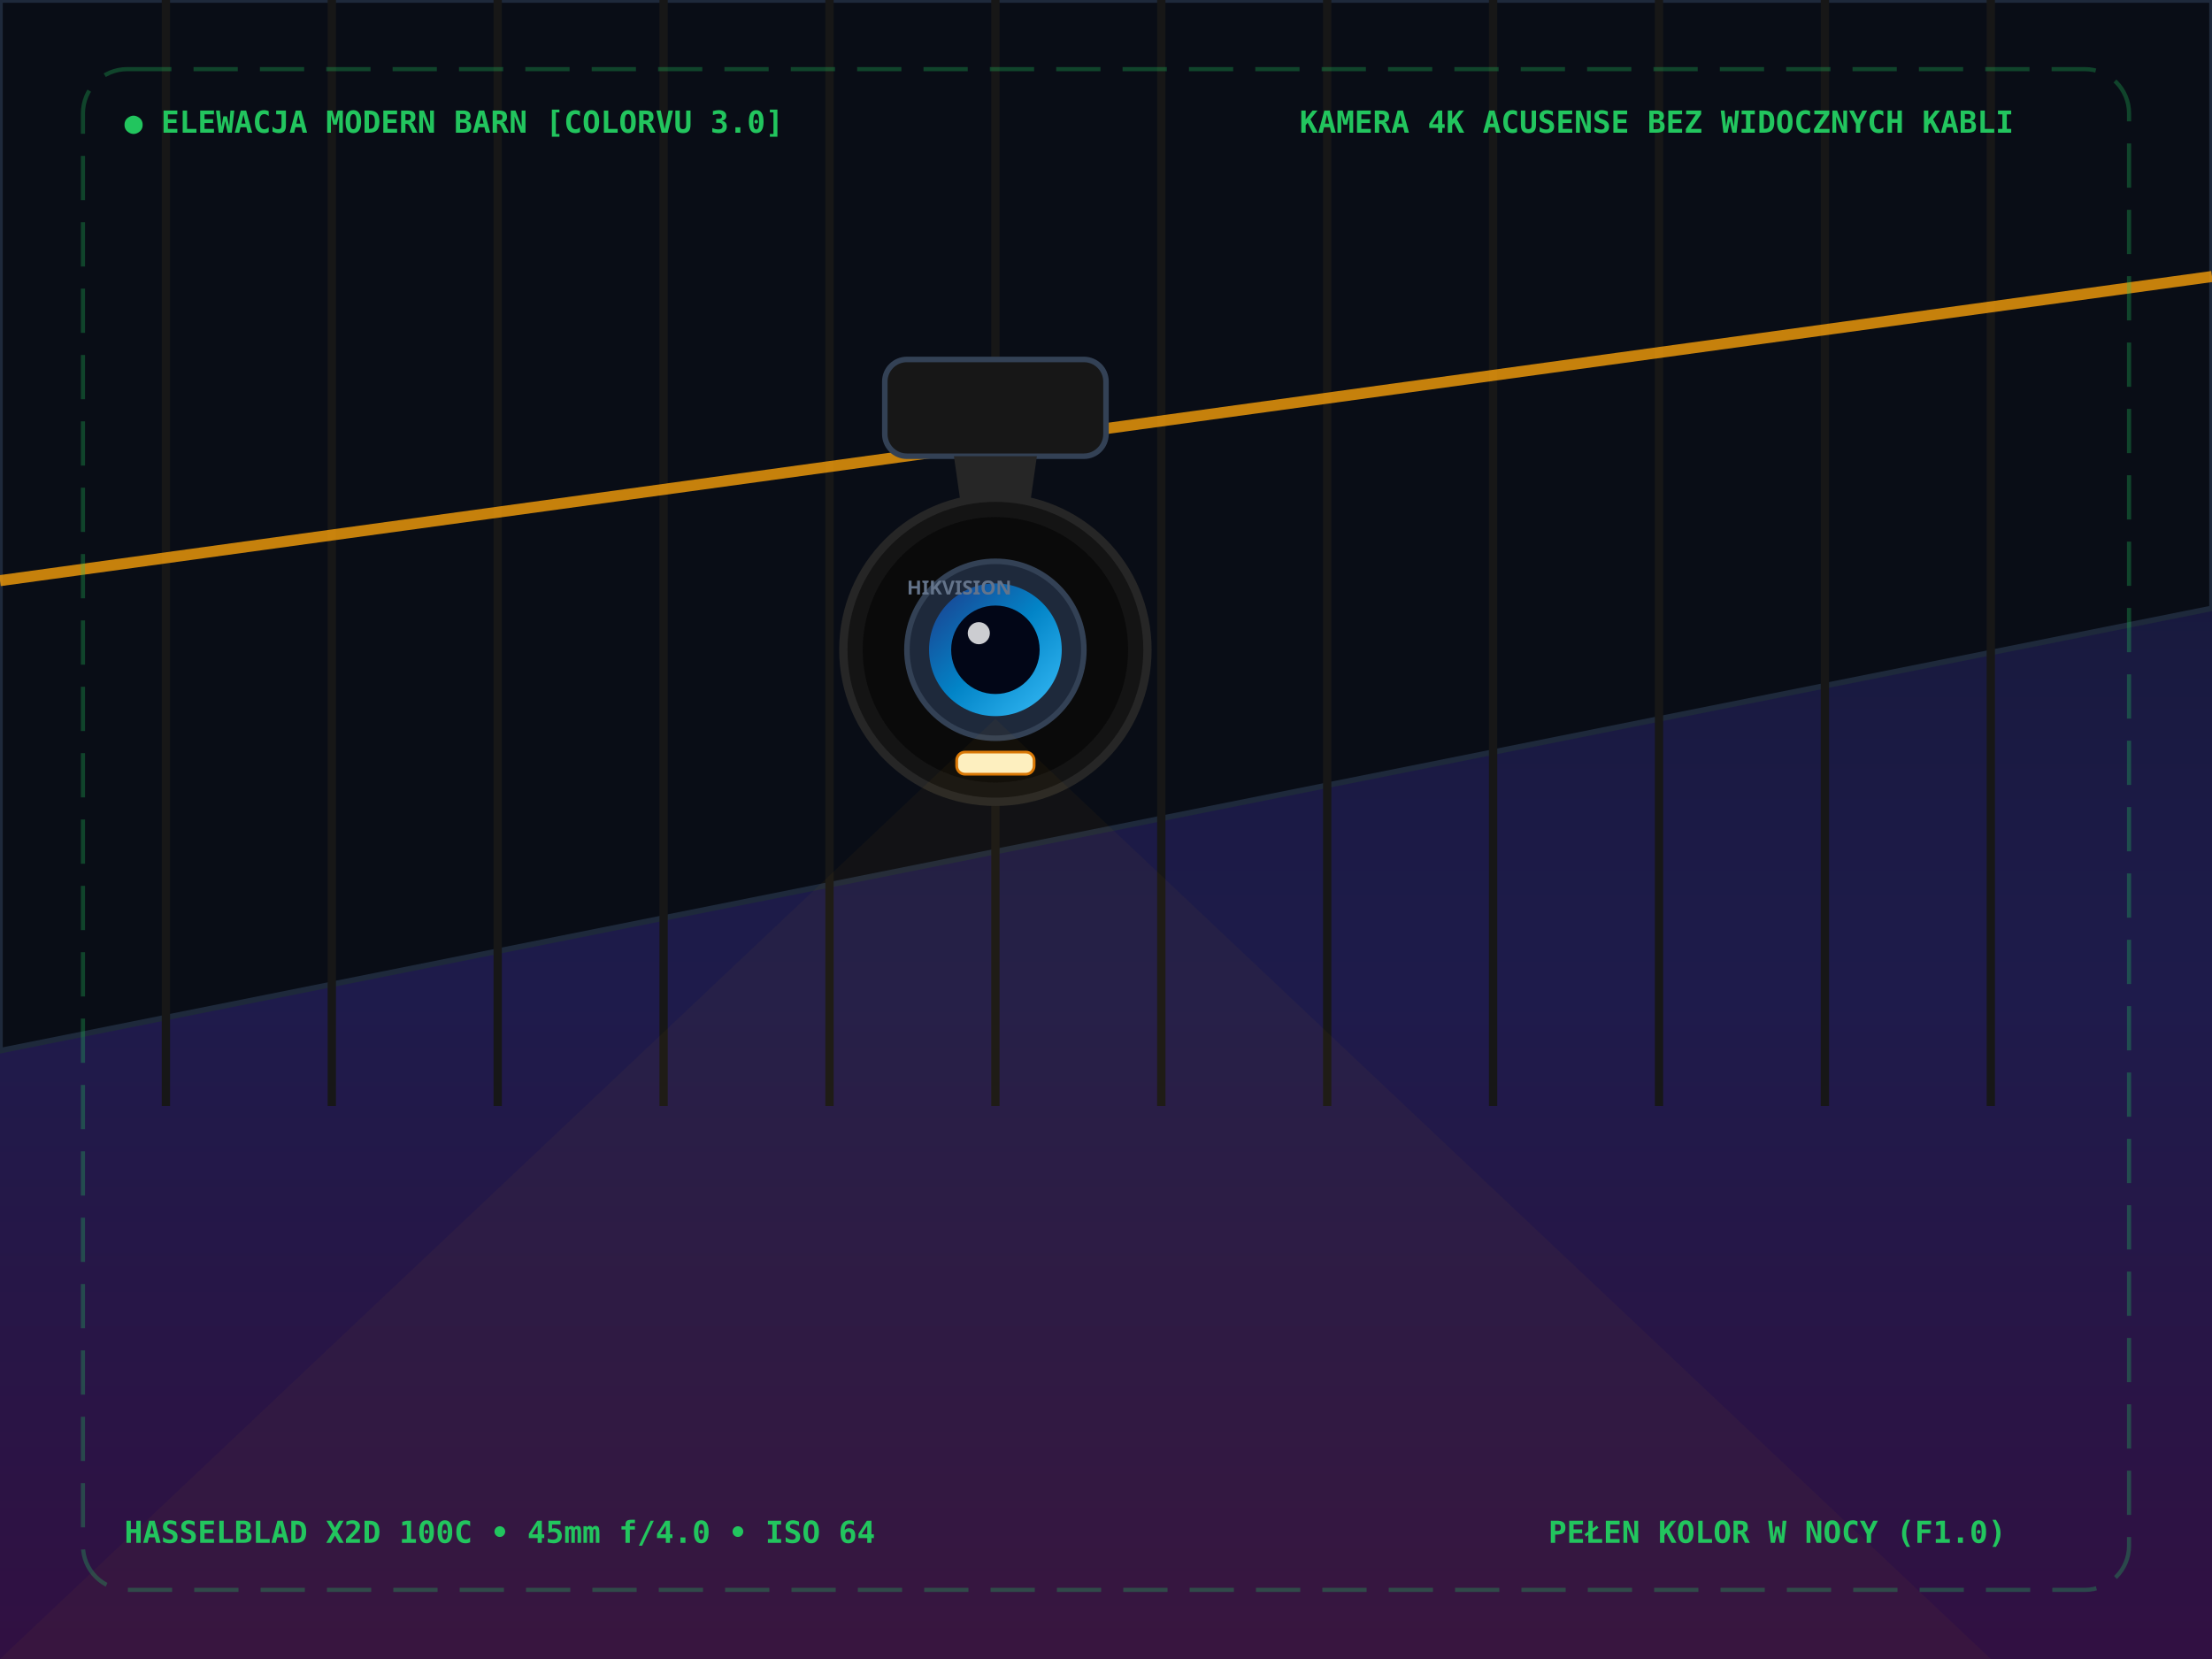
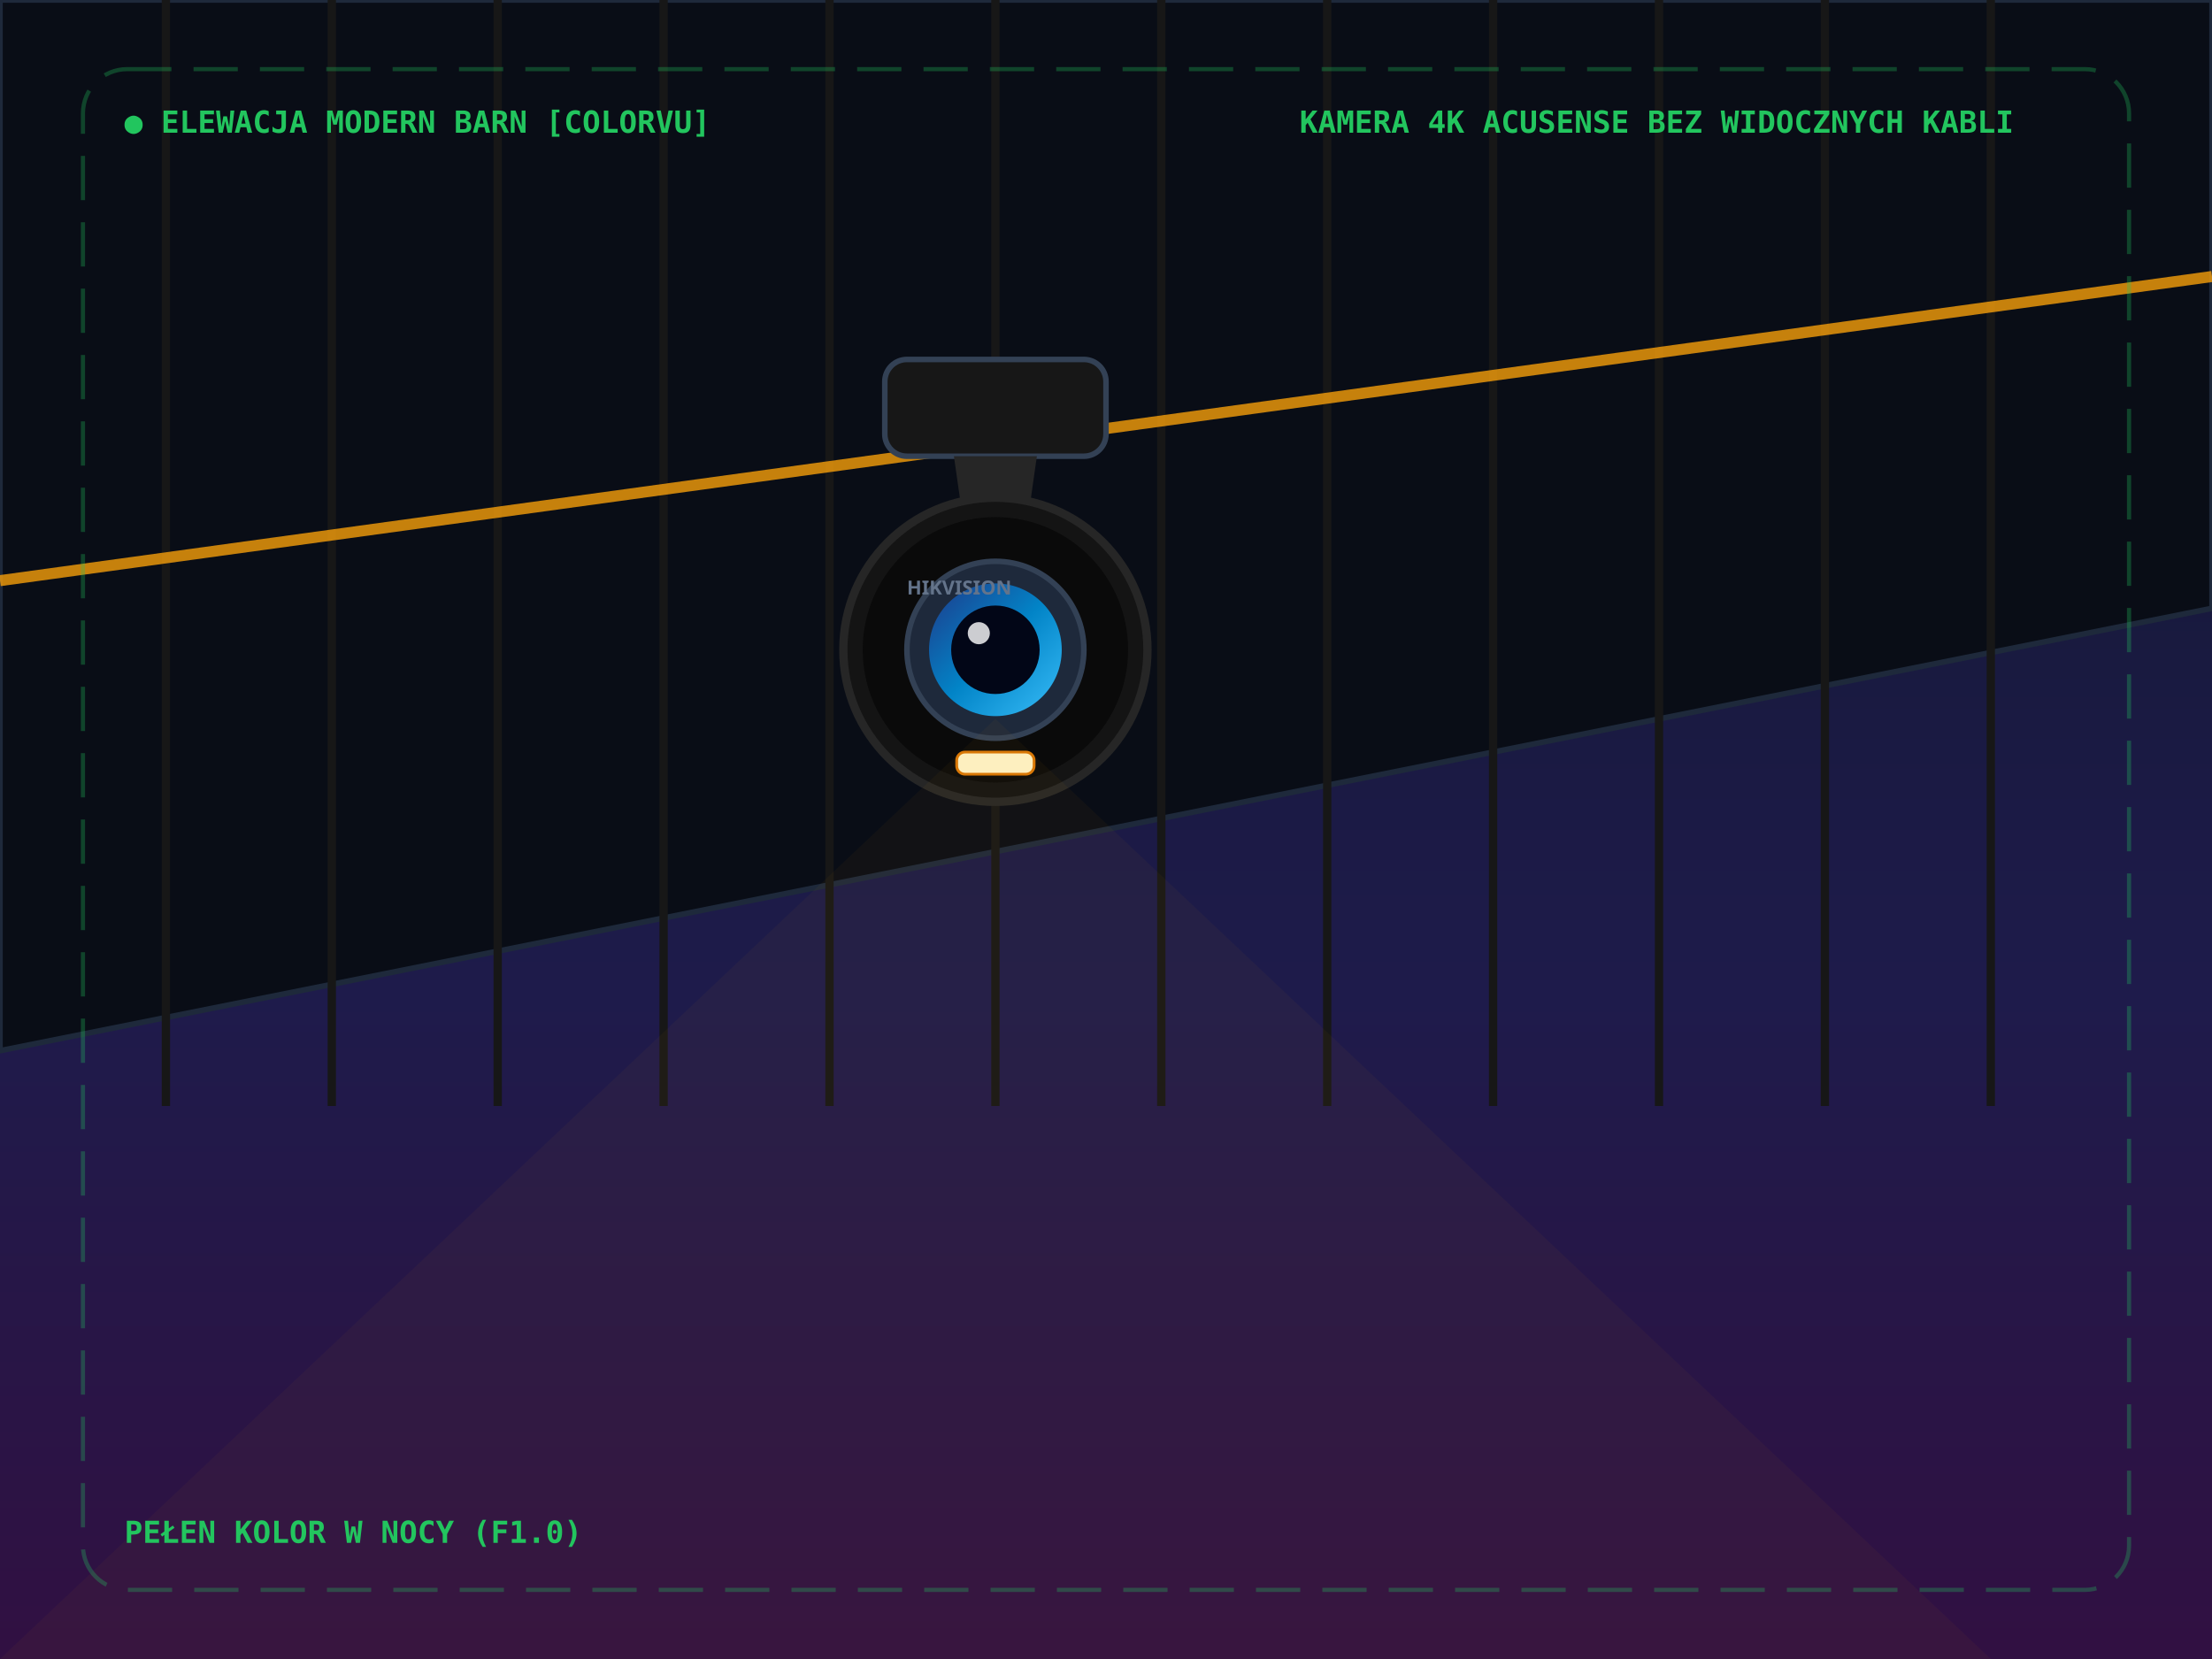
<svg xmlns="http://www.w3.org/2000/svg" viewBox="0 0 800 600" width="100%" height="100%">
  <defs>
    <linearGradient id="twilightSky" x1="0%" y1="0%" x2="0%" y2="100%">
      <stop offset="0%" stop-color="#0f172a" />
      <stop offset="60%" stop-color="#1e1b4b" />
      <stop offset="100%" stop-color="#311042" />
    </linearGradient>
    <linearGradient id="charredWood" x1="0%" y1="0%" x2="100%" y2="0%">
      <stop offset="0%" stop-color="#171717" />
      <stop offset="50%" stop-color="#0a0a0a" />
      <stop offset="100%" stop-color="#1f1f1f" />
    </linearGradient>
    <linearGradient id="lensReflect" x1="0%" y1="0%" x2="100%" y2="100%">
      <stop offset="0%" stop-color="#1e3a8a" />
      <stop offset="50%" stop-color="#0284c7" />
      <stop offset="100%" stop-color="#38bdf8" />
    </linearGradient>
  </defs>
  <rect width="800" height="600" fill="url(#twilightSky)" />
  <polygon points="0,0 800,0 800,220 0,380" fill="#090d16" stroke="#1e293b" stroke-width="2" />
  <g stroke="#171717" stroke-width="3">
    <line x1="60" y1="0" x2="60" y2="400" />
    <line x1="120" y1="0" x2="120" y2="400" />
    <line x1="180" y1="0" x2="180" y2="400" />
    <line x1="240" y1="0" x2="240" y2="400" />
    <line x1="300" y1="0" x2="300" y2="400" />
    <line x1="360" y1="0" x2="360" y2="400" />
    <line x1="420" y1="0" x2="420" y2="400" />
    <line x1="480" y1="0" x2="480" y2="400" />
    <line x1="540" y1="0" x2="540" y2="400" />
    <line x1="600" y1="0" x2="600" y2="400" />
    <line x1="660" y1="0" x2="660" y2="400" />
    <line x1="720" y1="0" x2="720" y2="400" />
  </g>
  <line x1="0" y1="210" x2="800" y2="100" stroke="#f59e0b" stroke-width="4" stroke-opacity="0.8" />
  <g transform="translate(360, 160)">
    <rect x="-40" y="-30" width="80" height="35" rx="8" fill="#171717" stroke="#334155" stroke-width="2" />
    <path d="M -15 5 L -10 40 L 10 40 L 15 5 Z" fill="#262626" />
    <circle cx="0" cy="75" r="55" fill="#141414" stroke="#262626" stroke-width="3" />
    <circle cx="0" cy="75" r="48" fill="#0a0a0a" />
    <circle cx="0" cy="75" r="32" fill="#1e293b" stroke="#334155" stroke-width="2" />
    <circle cx="0" cy="75" r="24" fill="url(#lensReflect)" />
    <circle cx="0" cy="75" r="16" fill="#020617" />
    <circle cx="-6" cy="69" r="4" fill="#ffffff" fill-opacity="0.8" />
    <rect x="-14" y="112" width="28" height="8" rx="3" fill="#fef3c7" stroke="#d97706" stroke-width="1" />
    <text x="-32" y="55" fill="#64748b" font-family="sans-serif" font-size="7" font-weight="bold">HIKVISION</text>
  </g>
  <polygon points="360,260 0,600 720,600" fill="#f59e0b" fill-opacity="0.04" />
  <rect x="30" y="25" width="740" height="550" rx="16" fill="none" stroke="#22c55e" stroke-opacity="0.3" stroke-width="1.5" stroke-dasharray="16 8" />
  <g fill="#22c55e" font-family="monospace" font-size="11" font-weight="bold">
-     <text x="45" y="48">● ELEWACJA MODERN BARN [COLORVU 3.0]</text>
-     <text x="45" y="558">HASSELBLAD X2D 100C • 45mm f/4.0 • ISO 64</text>
+     <text x="45" y="48">● ELEWACJA MODERN BARN [COLORVU]</text>
+     <text x="45" y="558">PEŁEN KOLOR W NOCY (F1.0)</text>
    <text x="470" y="48">KAMERA 4K ACUSENSE BEZ WIDOCZNYCH KABLI</text>
-     <text x="560" y="558">PEŁEN KOLOR W NOCY (F1.0)</text>
  </g>
</svg>
